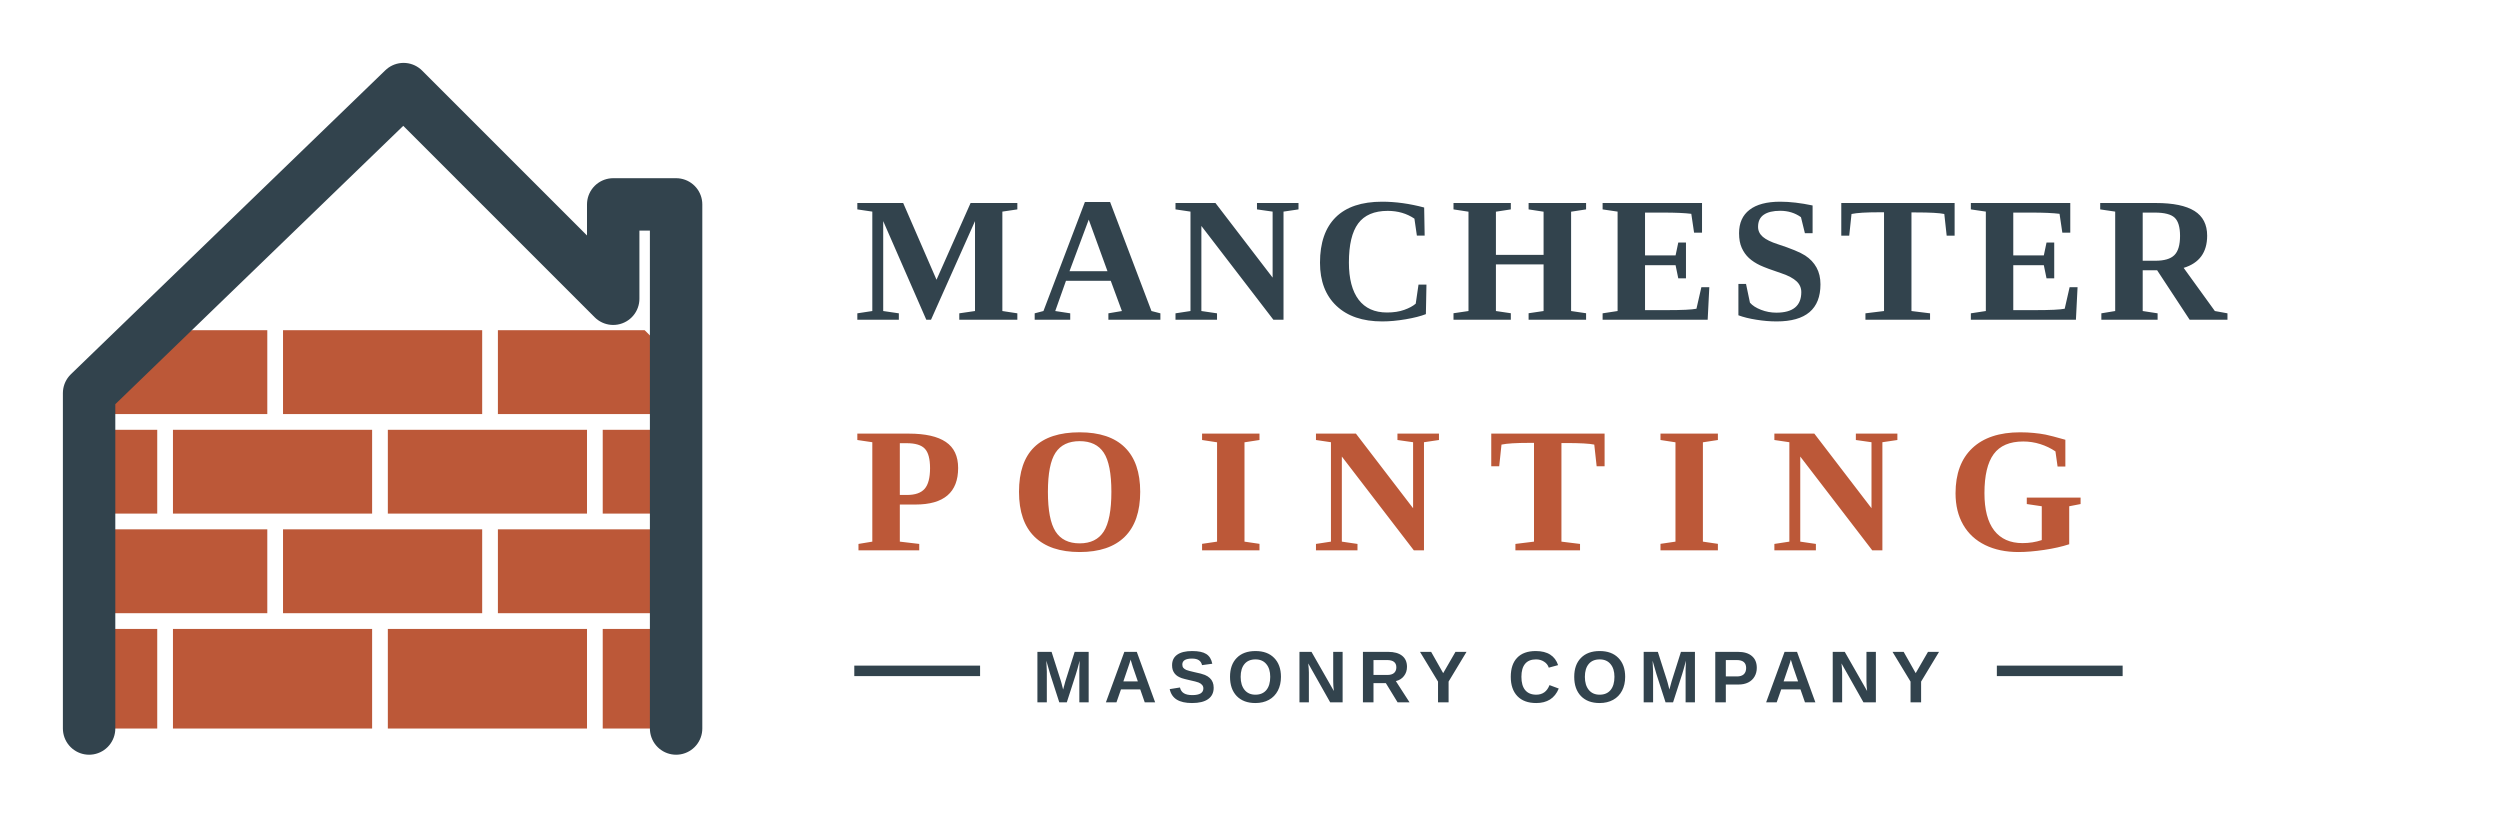
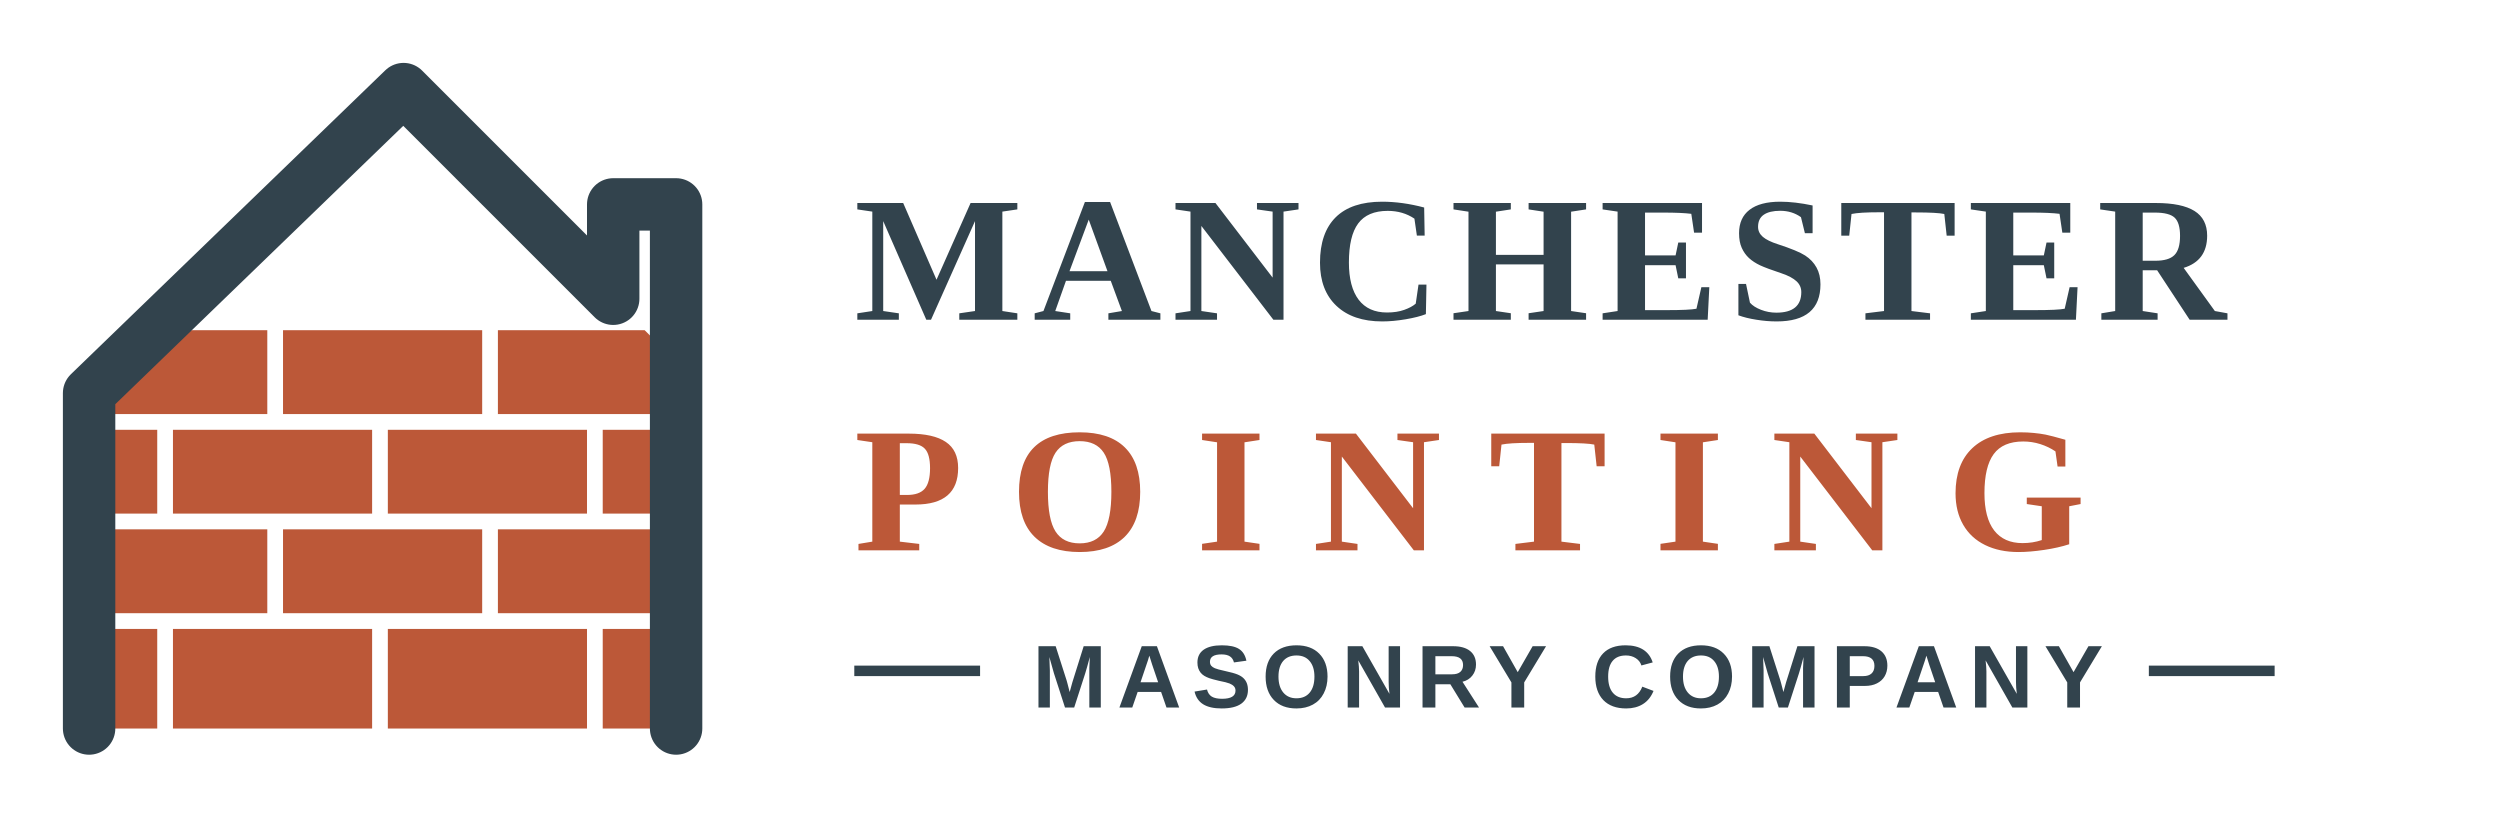
<svg xmlns="http://www.w3.org/2000/svg" width="477" height="155" viewBox="27 17 477 155" role="img" aria-label="Manchester Pointing Masonry Company">
  <defs>
    <clipPath id="houseClip">
      <path d="M44,156 L44,92 L104,34 L156,86 L156,156 Z" />
    </clipPath>
  </defs>
  <g clip-path="url(#houseClip)">
    <rect x="40" y="80" width="38" height="16" fill="#BC5838" />
    <rect x="81" y="80" width="38" height="16" fill="#BC5838" />
    <rect x="122" y="80" width="38" height="16" fill="#BC5838" />
    <rect x="40" y="99" width="17" height="16" fill="#BC5838" />
    <rect x="60" y="99" width="38" height="16" fill="#BC5838" />
    <rect x="101" y="99" width="38" height="16" fill="#BC5838" />
    <rect x="142" y="99" width="18" height="16" fill="#BC5838" />
    <rect x="40" y="118" width="38" height="16" fill="#BC5838" />
    <rect x="81" y="118" width="38" height="16" fill="#BC5838" />
    <rect x="122" y="118" width="38" height="16" fill="#BC5838" />
    <rect x="40" y="137" width="17" height="19" fill="#BC5838" />
    <rect x="60" y="137" width="38" height="19" fill="#BC5838" />
    <rect x="101" y="137" width="38" height="19" fill="#BC5838" />
    <rect x="142" y="137" width="18" height="19" fill="#BC5838" />
  </g>
  <path d="M44,156 L44,92 L104,34 L144,74 L144,56 L156,56 L156,86 L156,156" fill="none" stroke="#32434D" stroke-width="10" stroke-linejoin="round" stroke-linecap="round" />
  <text x="190" y="78" font-family="Georgia, 'Times New Roman', serif" font-size="34" font-weight="700" fill="#32434D" letter-spacing="2">MANCHESTER</text>
  <text x="190" y="122" font-family="Georgia, 'Times New Roman', serif" font-size="34" font-weight="700" fill="#BC5838" letter-spacing="9">POINTING</text>
  <line x1="190" y1="145" x2="214" y2="145" stroke="#32434D" stroke-width="2" />
-   <text x="224" y="151" font-family="Arial, Helvetica, sans-serif" font-size="14" font-weight="600" fill="#32434D" letter-spacing="2">MASONRY COMPANY</text>
-   <line x1="408" y1="145" x2="432" y2="145" stroke="#32434D" stroke-width="2" />
+   <text x="224" y="152" font-family="Arial, Helvetica, sans-serif" font-size="17" font-weight="600" fill="#32434D" letter-spacing="2">MASONRY COMPANY</text>
+   <line x1="437" y1="145" x2="461" y2="145" stroke="#32434D" stroke-width="2" />
</svg>
